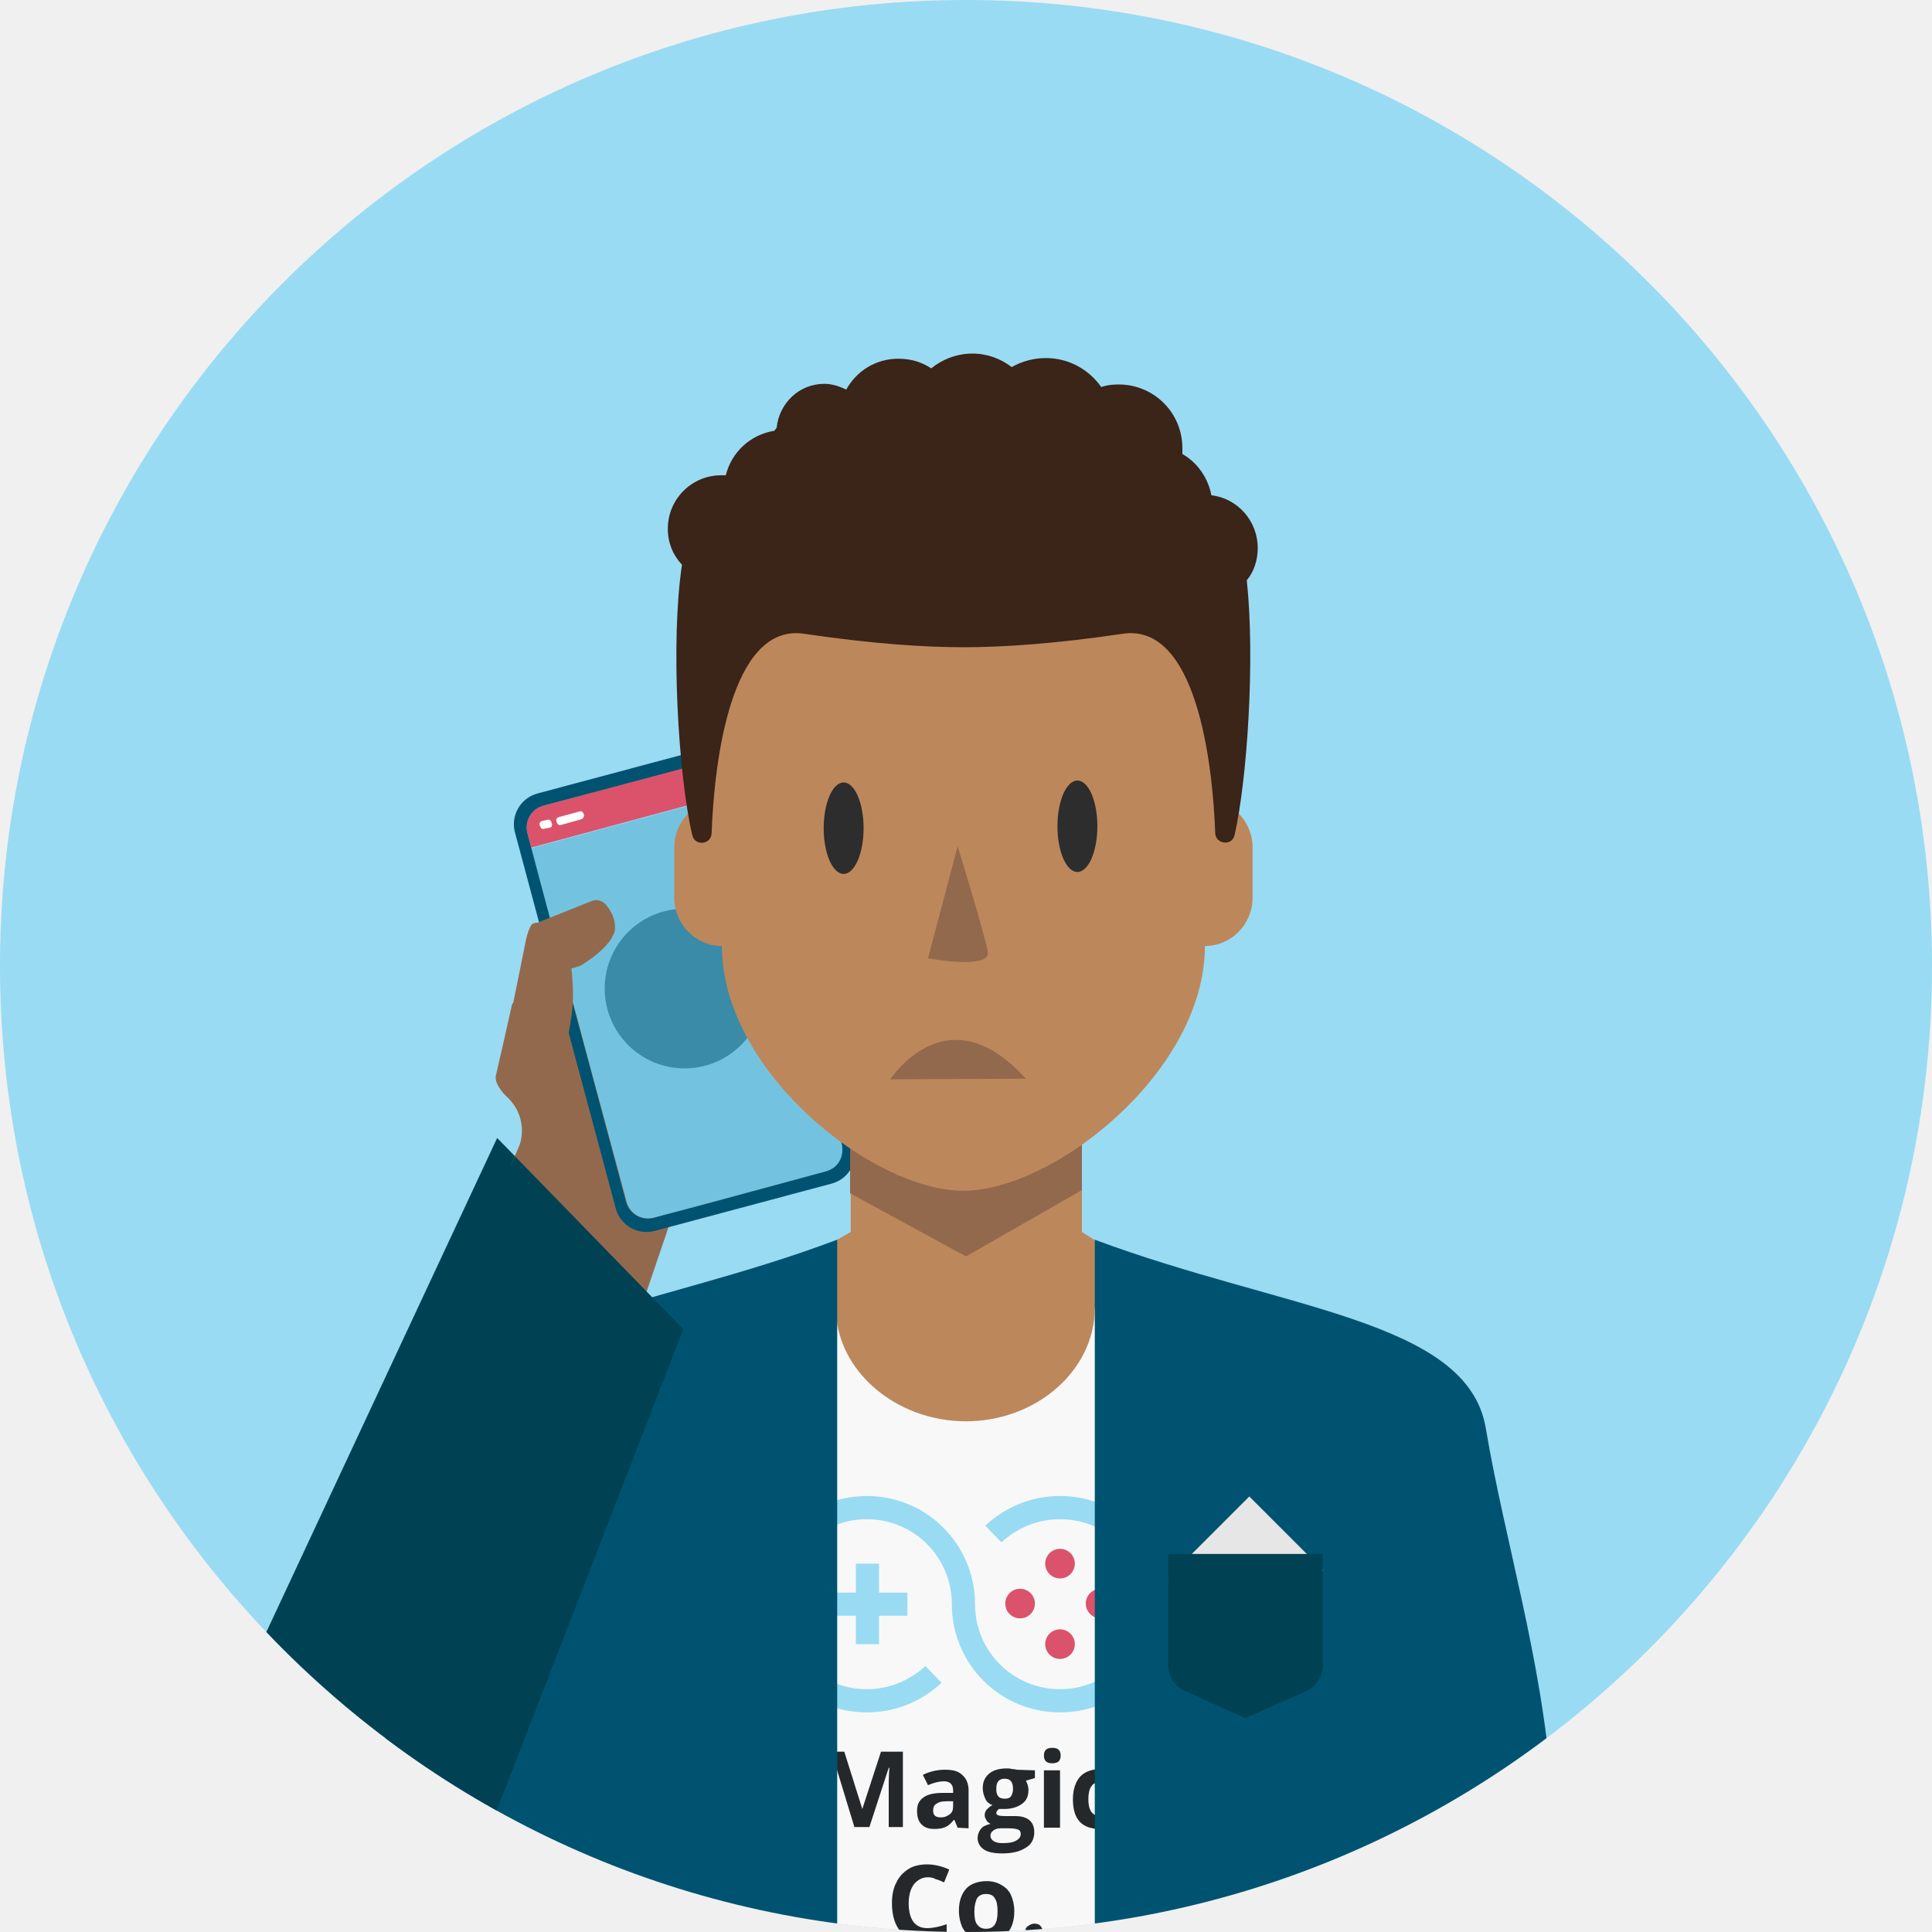
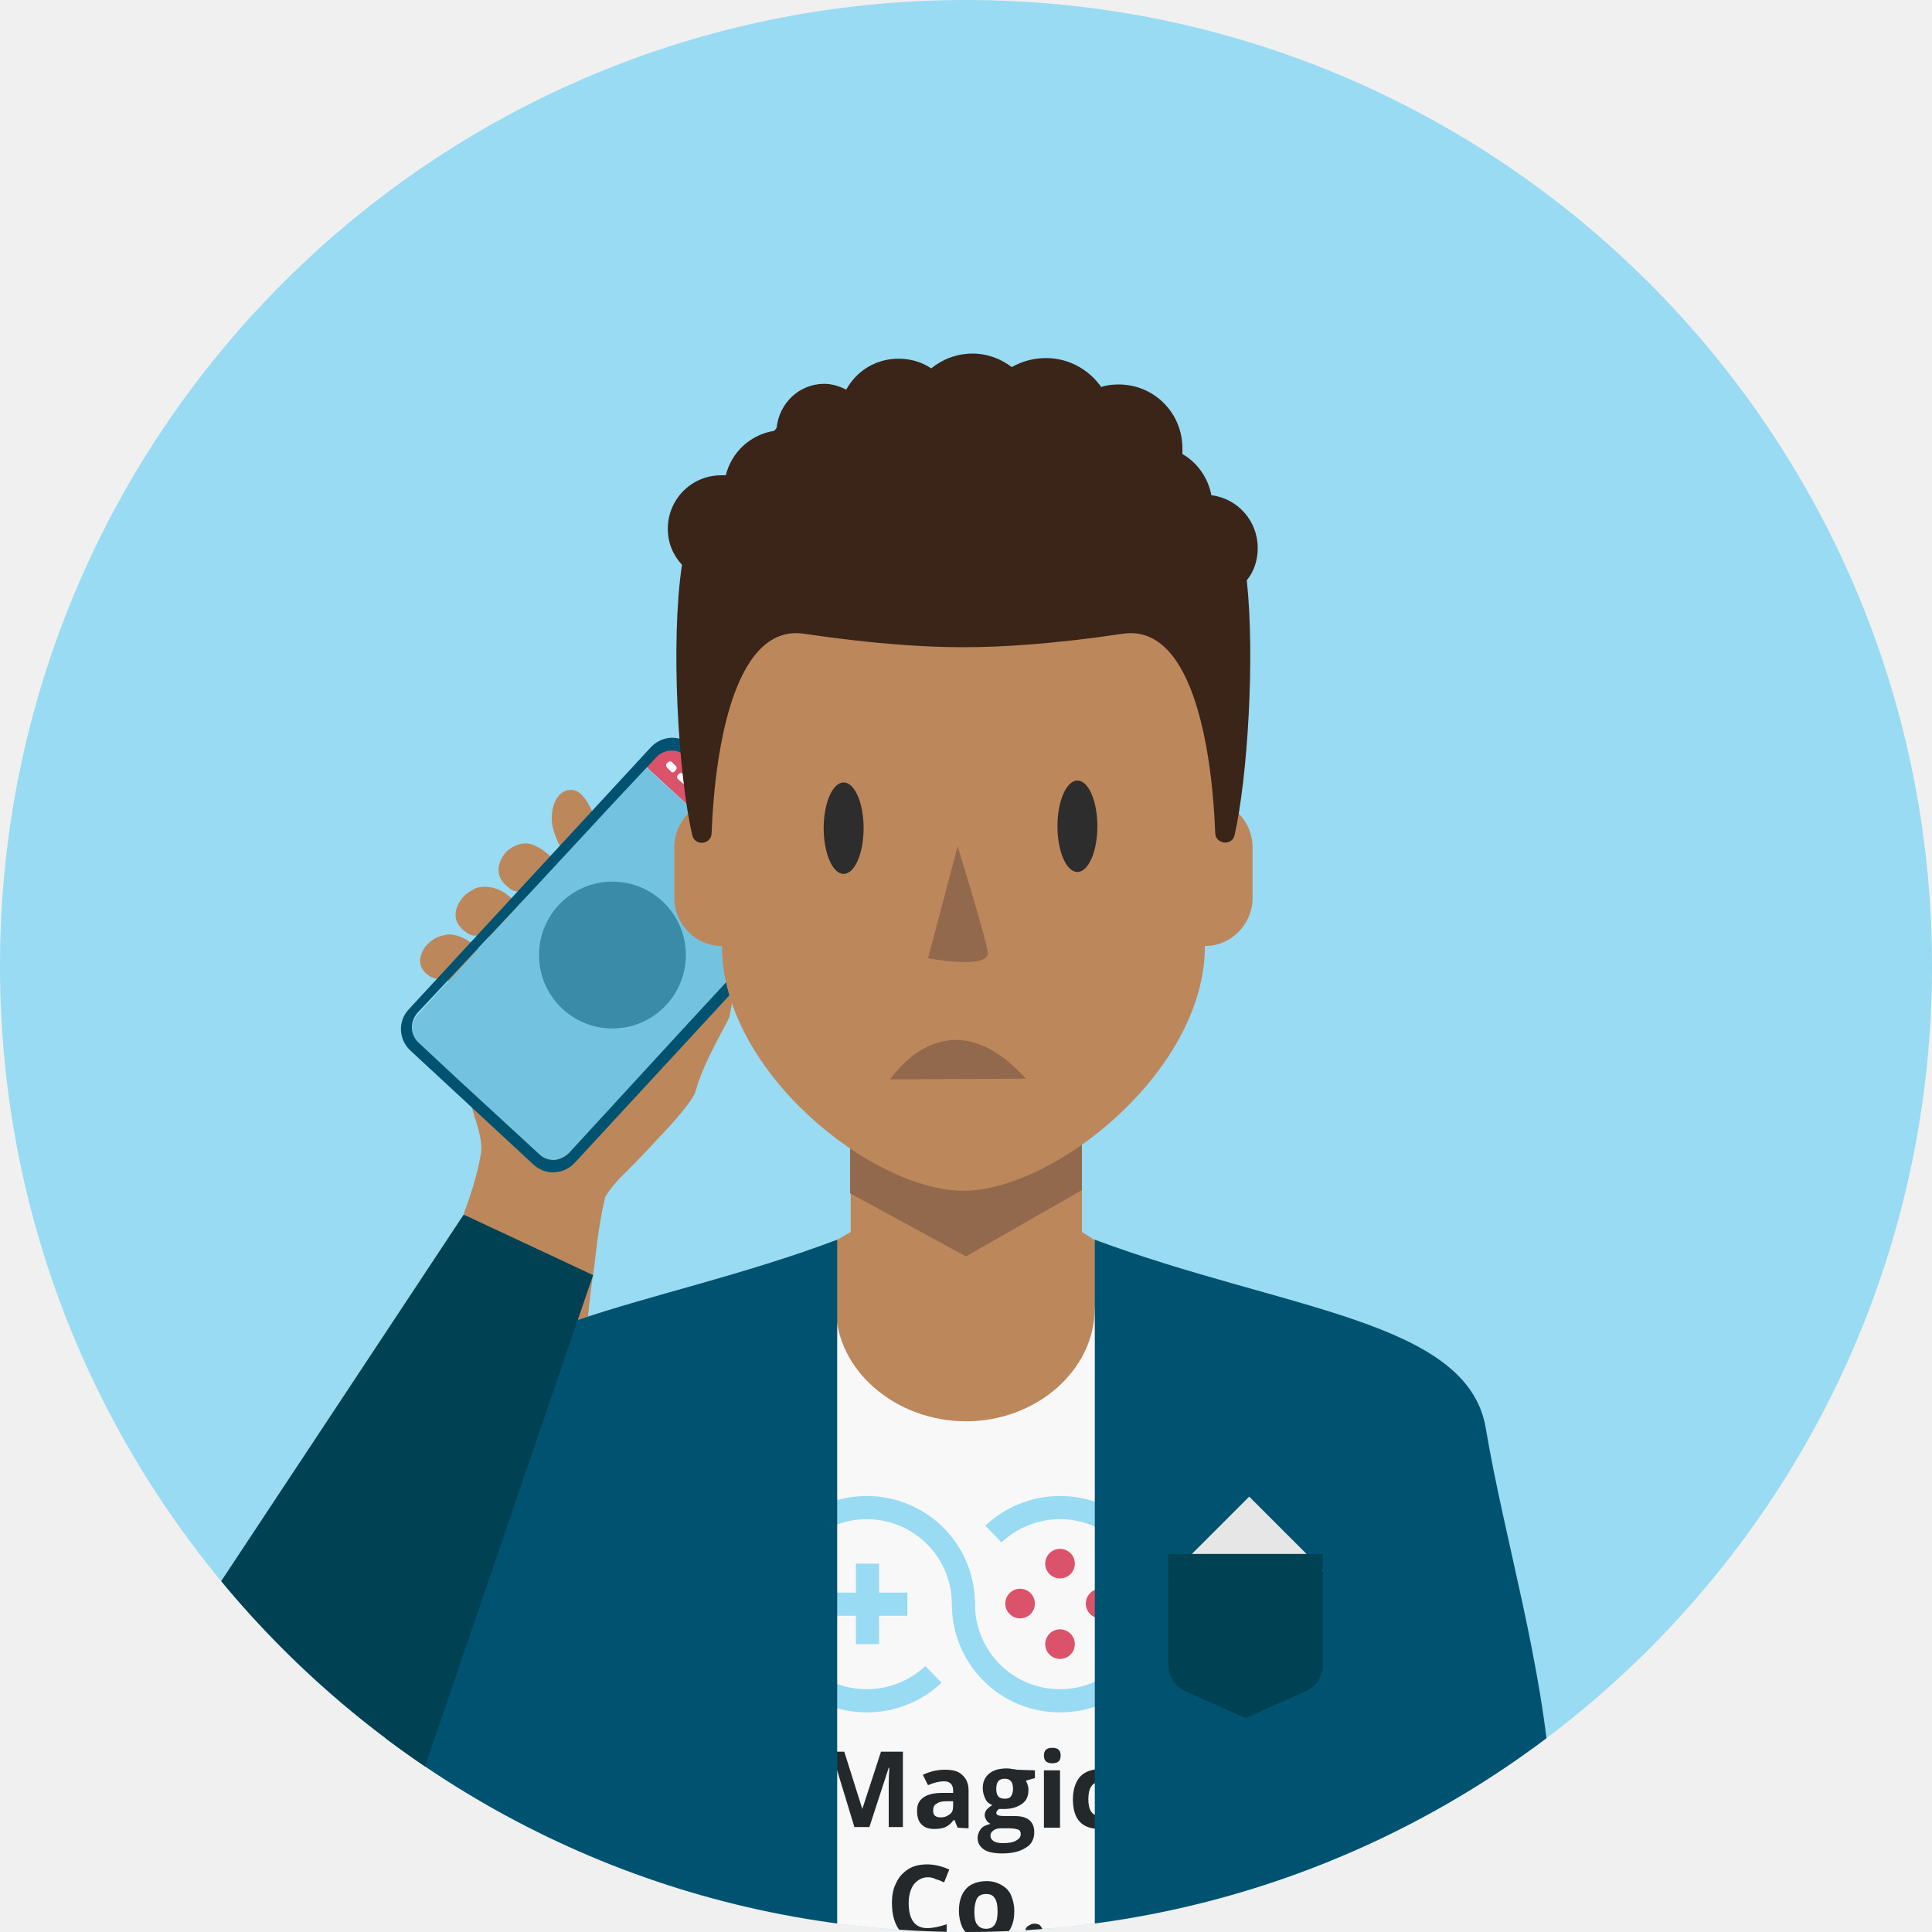
- <svg xmlns="http://www.w3.org/2000/svg" xmlns:xlink="http://www.w3.org/1999/xlink" version="1.1" id="_x31__x5F_2_x5F_130_x5F_1" x="0px" y="0px" viewBox="0 0 300 300" style="enable-background:new 0 0 300 300;" xml:space="preserve">
+ <svg xmlns="http://www.w3.org/2000/svg" xmlns:xlink="http://www.w3.org/1999/xlink" version="1.1" id="_x33__x5F_1_x5F_150_x5F_2" x="0px" y="0px" viewBox="0 0 300 300" style="enable-background:new 0 0 300 300;" xml:space="preserve">
  <style type="text/css">
- 	.st0{fill:#99DBF3;}
- 	.st1{clip-path:url(#SVGID_00000057146744253534406360000015092704735712832956_);}
- 	.st2{fill:#93694D;}
+ 	.st0{display:none;fill:#007DA8;}
+ 	.st1{fill:#99DBF3;}
+ 	.st2{fill:#BD875C;}
	.st3{fill:#DB536A;}
	.st4{fill:#73C3E0;}
	.st5{opacity:0.5;}
	.st6{fill:#005370;}
	.st7{fill:#FFFFFF;}
- 	.st8{fill:#BD875C;}
- 	.st9{fill:#F8F8F9;}
- 	.st10{fill:#3B2418;}
- 	.st11{fill:#2D2D2D;}
- 	.st12{fill:#25282B;}
- 	.st13{fill:#E6E6E6;}
- 	.st14{fill:#004254;}
- 	.st15{clip-path:url(#SVGID_00000057146744253534406360000015092704735712832956_);fill:#004254;}
- 	.st16{clip-path:url(#SVGID_00000057146744253534406360000015092704735712832956_);fill:#93694D;}
+ 	.st8{clip-path:url(#SVGID_00000077290005720910226290000001478773462175481729_);}
+ 	.st9{fill:#93694D;}
+ 	.st10{fill:#F8F8F9;}
+ 	.st11{fill:#3B2418;}
+ 	.st12{fill:#2D2D2D;}
+ 	.st13{fill:#25282B;}
+ 	.st14{fill:#E6E6E6;}
+ 	.st15{fill:#004254;}
+ 	.st16{clip-path:url(#SVGID_00000065770372944668734870000004534177554354261394_);fill:#004254;}
</style>
-   <g id="lts_x5F_u2_x5F_s1_x5F_p2_x5F_slide1">
+   <g id="lts_x5F_u3_x5F_s3_x5F_p1_x5F_casestudy2.svg">
+     <rect id="bg" class="st0" width="300" height="300" />
    <g id="circle_00000088116812259576371470000003070902784870770827_">
-       <ellipse class="st0" cx="150" cy="150" rx="150" ry="150" />
+       <ellipse class="st1" cx="150" cy="150" rx="150" ry="150" />
    </g>
-   </g>
-   <g>
-     <defs>
-       <ellipse id="SVGID_1_" cx="150" cy="150" rx="150" ry="150" />
-     </defs>
-     <clipPath id="SVGID_00000147935312281639970100000002871157103981334660_">
-       <use xlink:href="#SVGID_1_" style="overflow:visible;" />
-     </clipPath>
-     <g style="clip-path:url(#SVGID_00000147935312281639970100000002871157103981334660_);">
-       <path class="st2" d="M107.6,186.7c2-0.8,3.8-2.4,4.7-4.4c2.2-4.4,6.7-13.1,6.7-13.1c2.4-4.6,1.4-2.9,10.5-20.8    c0.5-1,0.5-2,0.3-2.9c-1.2-3.6-5.6-3.3-7.1-0.5c-4.5,9.1-2.6,4.8-6.4,12.3c-0.1,0.3-0.4,0.4-0.8,0.3c-0.3-0.1-0.4-0.4-0.2-0.7    c1.4-2.8,2-4.1,10.2-20.1c1.4-2.9-1.1-6.6-4.5-5.4c-0.9,0.3-1.8,1-2.3,1.9c-6.7,13.3-8.5,16.6-10.2,20.1c-0.3,0.5-1,0.3-1.2-0.3    c0.1-0.2-0.7,1.1,11.4-22.6c1-1.8,0.3-4-1.3-5.1c-1.6-1-4.3-0.5-5.3,1.7c-5.8,11.4-11.3,22-11.4,22.4c-0.2,0.4-1,0.4-1.1-0.2    c2.2-4.2-1.3,2.5,7.3-14.5c1.4-2.9-1.1-6.6-4.5-5.5c-0.9,0.3-1.8,1.1-2.3,1.9c-0.6,1.1-12.1,23.7-13,25.7    c-0.4-3.3-7.2-2.3-7.6-0.9c-1.4,6.3-1.1,4.9-2.5,11c-0.2,1.1,0.7,2.4,2,3.6c2,2,2.6,5.1,1.5,7.7l-1.4,3.1L99,204.7l5.1-15    C104.7,188.4,105.9,187.3,107.6,186.7C107.5,186.6,107.5,186.6,107.6,186.7z" />
+     <g>
      <g>
        <g>
-           <path class="st3" d="M115.3,120.4c-0.5-1.9-2.4-3-4.3-2.5l-26.6,7.2c-1.9,0.5-3,2.4-2.5,4.3l0.6,2.2l33.4-9L115.3,120.4      L115.3,120.4z" />
-           <path class="st4" d="M82.5,131.7l14.8,54.9c0.5,1.9,2.4,3,4.3,2.5l26.6-7.2c1.1-0.3,1.9-1.1,2.3-1.9c0.3-0.8,0.4-1.6,0.2-2.4      l-14.8-54.9L82.5,131.7z" />
+           <path class="st2" d="M102.4,148.1l-9.6-18.9l-4,2.9l1.3,7.4c0,0-3.2-4.9-3.2-4.9c-0.7-1.1-1.9-2.1-2.9-2.8      c-1.1-0.7-3-0.4-3.7-0.1c-0.7,0.3-0.5,2.1-0.5,3.2c-0.1,1.1,0.3,2.5,0.3,2.5s2.7,2.2,3.1,3.1c0,0.2,1.1,3.1,1.4,4.7      c0.1,0.3-2.5-2.8-2.6-2.9c-0.7-1.1-2.5-2.9-3.7-3.7c-1.7-1.1-3.8-1.1-4.8-0.5c-0.6,0.4-1.6,1.9-1.7,3s2.2,2.9,2.2,2.9      s3,2.4,3.5,2.8c0.7,1.3,4.1,5.5,4.1,6c0,2-4.6-3-4.6-3s-0.9-0.9-1.1-1.1c-0.7-0.7-2.2-2-3.5-2.8c-1.4-0.8-2.8-1-3.6-0.6      c-0.7,0.3-1.8,0.8-1.7,3.5c0.1,2.4,5.4,5.7,6.9,6.5c1.5,2.3,4.5,5.2,8.2,7.4c4.1,2.5,11.4,4.6,11.4,4.5      c0.2-0.2,10.4-7.1,10.4-7.1L102.4,148.1z" />
+           <path class="st2" d="M93,128.1c-0.4-0.8-1.2-2.5-1.7-3.4c-0.7-1.1-1.6-2.3-3.1-2c-1.7,0.3-2.7,2.5-2.5,5      c0.1,1.1,0.7,2.6,1.1,3.4c0.3,0.6,0.9,1.6,1.4,2.3c1.5,0.5,3.9-2.9,4.3-4L93,128.1z" />
+           <path class="st2" d="M115.3,146.5c0,0.5-0.9,3.4-1.2,6.2c-0.3,2.5-0.7,4.6-0.8,5.1c-0.4,1.2-4.1,7.1-5.3,11.7      c-0.4,1.4-3.6,5-6.1,7.6c-2.2,2.4-3.5,3.7-5.7,5.9c-0.5,0.5-2.3,2.6-2.3,3.2c-1.2,5.3-1.3,8.5-1.8,11.7      c-0.6,3.8-0.7,6.5-1.1,8.6c0,0-19-18-19-18c1-2.7,2.1-5.9,2.7-9.5c0.4-2.8-1.7-6.6-2.4-11c-0.8-5.4,2.2-13.1,2.8-14.6      c0,0,16.4,12.3,19.5,9.9c3.1-2.3,7.4-3.2,7.4-3.2c1.4-1.8,3.1-3.6,4.8-5.2c0.3-1.9,0.1-3.7,2.4-6.3      C114.3,143,115.3,146.5,115.3,146.5z" />
+         </g>
+         <g>
+           <path class="st2" d="M83.9,131.9c-1.7-1.6-3.8-0.9-5.1,0.2c-0.9,0.8-2.4,3.3-0.4,5.2c0.7,0.6,2,2.6,5.3-0.8      C85.9,134.1,83.9,131.9,83.9,131.9z" />
+           <path class="st2" d="M77.3,138.7c-1.6-1.5-3.8-0.9-5.1,0.3c-0.9,0.8-2.5,3.3-0.5,5.2c1.5,1.4,2.8,1.8,5.3-0.9      C79.5,140.7,77.3,138.7,77.3,138.7z" />
+           <path class="st2" d="M71.2,146c-1.4-1.4-3.4-0.7-4.6,0.4c-0.9,0.8-2.3,3-0.5,4.7c1.2,1.1,2.4,1.5,4.8-0.9      C73,148.1,71.2,146,71.2,146z" />
+         </g>
+         <g>
+           <path class="st3" d="M125.2,139.1c1.2-1.3,1.2-3.3-0.2-4.6l-18.6-17.1c-1.3-1.2-3.3-1.2-4.6,0.2l-1.4,1.5l23.3,21.5L125.2,139.1      L125.2,139.1z" />
+           <path class="st4" d="M100.3,119.1l-35.4,38.4c-1.2,1.3-1.2,3.3,0.2,4.6l18.6,17.1c0.8,0.7,1.8,0.9,2.6,0.9c0.8-0.2,1.4-0.5,2-1      l35.4-38.4L100.3,119.1z" />
          <g class="st5">
            <g>
-               <ellipse class="st6" cx="106.3" cy="153.5" rx="12.4" ry="12.4" />
+               <ellipse class="st6" cx="95.1" cy="148.3" rx="11.4" ry="11.4" />
            </g>
          </g>
          <g>
-             <path class="st6" d="M110.8,115.9l-27.3,7.3c-2.7,0.7-4.3,3.5-3.5,6.2l15.6,58.2c0.7,2.7,3.5,4.3,6.2,3.5l27.3-7.3       c2.7-0.7,4.3-3.5,3.5-6.2L117,119.4C116.2,116.7,113.5,115.1,110.8,115.9z M118.1,130.7l5.5,20.6l7.1,26.3       c0.2,0.8,0.1,1.7-0.2,2.4c-0.4,0.9-1.2,1.6-2.3,1.9l-18.1,4.9l-8.6,2.3c-1.9,0.5-3.8-0.6-4.3-2.5l-7.5-28l-5.3-19.8l-2.5-9.4       c-0.5-1.9,0.6-3.8,2.5-4.3L111,118c1.9-0.5,3.8,0.6,4.3,2.5L118.1,130.7L118.1,130.7z" />
-             <path class="st7" d="M90.3,127.2l-3.2,0.9c-0.3,0.1-0.5-0.1-0.6-0.3l-0.1-0.3c-0.1-0.3,0.1-0.5,0.3-0.6L90,126       c0.3-0.1,0.5,0.1,0.6,0.3l0.1,0.3C90.7,126.9,90.5,127.1,90.3,127.2z" />
-             <path class="st7" d="M85.4,128.5l-0.9,0.2c-0.3,0.1-0.5-0.1-0.6-0.3l-0.1-0.3c-0.1-0.3,0.1-0.5,0.3-0.6l0.9-0.2       c0.3-0.1,0.5,0.1,0.6,0.3l0.1,0.3C85.8,128.2,85.6,128.5,85.4,128.5z" />
-             <ellipse class="st7" cx="112.4" cy="120.5" rx="0.7" ry="0.7" />
-             <ellipse class="st7" cx="107.7" cy="121.8" rx="0.7" ry="0.7" />
-             <ellipse class="st7" cx="110" cy="121.2" rx="0.7" ry="0.7" />
+             <path class="st6" d="M126.5,133.4l-19-17.6c-1.9-1.8-4.8-1.6-6.5,0.3l-37.5,40.6c-1.8,1.9-1.6,4.8,0.3,6.5l19,17.6       c1.9,1.8,4.8,1.6,6.5-0.3l37.5-40.6C128.5,138,128.4,135.1,126.5,133.4z M118.5,146.3l-13.3,14.4l-16.9,18.4       c-0.5,0.5-1.3,0.9-2,1c-0.9,0.1-1.8-0.1-2.6-0.9l-12.7-11.7l-6-5.6c-1.3-1.2-1.4-3.2-0.2-4.6L83,137.9l12.8-13.8l6.1-6.5       c1.2-1.3,3.2-1.4,4.6-0.2l18.5,17.2c1.3,1.2,1.4,3.2,0.2,4.6L118.5,146.3L118.5,146.3z" />
+             <path class="st7" d="M107.6,123l-2.3-2c-0.2-0.2-0.2-0.4-0.1-0.6l0.2-0.2c0.2-0.2,0.4-0.2,0.6-0.1l2.3,2.1       c0.2,0.2,0.2,0.4,0.1,0.6l-0.2,0.2C108.1,123.2,107.8,123.1,107.6,123z" />
+             <path class="st7" d="M104.2,119.8l-0.6-0.6c-0.2-0.2-0.2-0.4-0.1-0.6l0.2-0.2c0.2-0.2,0.4-0.2,0.6-0.1l0.6,0.6       c0.2,0.2,0.2,0.4,0.1,0.6l-0.2,0.2C104.7,120,104.3,120,104.2,119.8z" />
+             <ellipse class="st7" cx="123.7" cy="136.9" rx="0.6" ry="0.6" />
+             <ellipse class="st7" cx="120.4" cy="133.9" rx="0.6" ry="0.6" />
+             <ellipse class="st7" cx="121.9" cy="135.4" rx="0.6" ry="0.6" />
          </g>
        </g>
      </g>
-     </g>
-     <g style="clip-path:url(#SVGID_00000147935312281639970100000002871157103981334660_);">
-       <polygon class="st8" points="172.1,193.9 168,191.3 168,173.5 132.1,173.5 132.1,191.3 127.9,193.7 127.9,244.2 132.1,244.2     132.1,251.9 168,251.9 168,244.2 172.1,244.2   " />
-       <polygon class="st2" points="168,175.3 168,184.8 150,195.1 132,185.3 132,175.3   " />
-       <path class="st9" d="M190.6,303.6V203.1H170c0,9.7-9.1,17.6-20,17.6c-10.9,0-20.2-7.9-20.2-17.6h-20.4v100.5H190.6z" />
-       <path class="st8" d="M188.8,124.3l1.2-15.8c0-20.7-19.7-37.4-40.4-37.4c-20.7,0-40.4,16.7-40.4,37.4l1.2,15.8    c-1.2,0.3-2.2,0.8-3.1,1.6c-1.6,1.4-2.6,3.4-2.6,5.7v7.8c0,4.1,3.3,7.5,7.4,7.5c0,19.5,23.4,38,37.5,38c14,0,37.5-18.5,37.5-38    c4.1,0,7.4-3.4,7.4-7.5v-7.8C194.5,128.1,192.1,125.1,188.8,124.3z" />
-       <path class="st10" d="M195.3,85.1c0-4.2-3.1-7.7-7.2-8.2c-0.5-2.7-2.2-5.1-4.5-6.4c0-0.3,0-0.6,0-0.9c0-5.5-4.4-9.9-9.9-9.9    c-0.9,0-1.9,0.1-2.7,0.4c-1.9-2.7-5-4.5-8.6-4.5c-1.9,0-3.7,0.5-5.3,1.4c-1.7-1.3-3.8-2.1-6.1-2.1c-2.4,0-4.7,0.9-6.4,2.3    c-1.5-1-3.2-1.5-5.1-1.5c-3.5,0-6.5,1.9-8.1,4.8c-1-0.5-2.2-0.9-3.4-0.9c-3.9,0-7,3-7.4,6.8c-0.1,0.2-0.2,0.3-0.4,0.5    c-3.7,0.6-6.6,3.3-7.5,6.9c-0.2,0-0.4,0-0.7,0c-4.6,0-8.3,3.7-8.3,8.3c0,2.2,0.8,4.1,2.2,5.6c-1.8,11.8-0.6,32.6,1.6,42    c0.4,1.7,2.9,1.5,3-0.3c0.4-11.2,3-32.6,14.3-31c10.8,1.6,18.8,2.1,24.8,2.1c6,0,14-0.5,24.8-2.1c11.3-1.6,13.9,19.8,14.3,31    c0.1,1.7,2.6,2,3,0.3c2-8.8,3.2-27.5,1.9-39.6C194.7,88.8,195.3,87,195.3,85.1z" />
-       <ellipse class="st11" cx="131" cy="128.6" rx="3.1" ry="7.1" />
-       <ellipse class="st11" cx="167.3" cy="128.3" rx="3.1" ry="7.1" />
-       <path class="st2" d="M148.7,131.4l-4.6,17.4c0,0,9.5,1.8,9.3-0.9C153,145.3,148.7,131.4,148.7,131.4z" />
-       <path class="st2" d="M159.3,167.5l-21.1,0.1C138.3,167.6,147,153.9,159.3,167.5z" />
-       <g id="icon">
-         <g>
-           <g>
-             <rect x="132.9" y="242.8" class="st0" width="3.6" height="12.5" />
+       <g>
+         <defs>
+           <circle id="SVGID_1_" cx="150" cy="150" r="150" />
+         </defs>
+         <clipPath id="SVGID_00000171703613421432171550000004492833112194647191_">
+           <use xlink:href="#SVGID_1_" style="overflow:visible;" />
+         </clipPath>
+         <g style="clip-path:url(#SVGID_00000171703613421432171550000004492833112194647191_);">
+           <polygon class="st2" points="172.1,193.9 168,191.3 168,173.5 132.1,173.5 132.1,191.3 127.9,193.7 127.9,244.2 132.1,244.2       132.1,251.9 168,251.9 168,244.2 172.1,244.2     " />
+           <polygon class="st9" points="168,175.3 168,184.8 150,195.1 132,185.3 132,175.3     " />
+           <path class="st10" d="M190.6,303.6V203.1H170c0,9.7-9.1,17.6-20,17.6s-20.2-7.9-20.2-17.6h-20.4v100.5H190.6z" />
+           <path class="st2" d="M188.8,124.3l1.2-15.8c0-20.7-19.7-37.4-40.4-37.4s-40.4,16.7-40.4,37.4l1.2,15.8c-1.2,0.3-2.2,0.8-3.1,1.6      c-1.6,1.4-2.6,3.4-2.6,5.7v7.8c0,4.1,3.3,7.5,7.4,7.5c0,19.5,23.4,38,37.5,38c14,0,37.5-18.5,37.5-38c4.1,0,7.4-3.4,7.4-7.5      v-7.8C194.5,128.1,192.1,125.1,188.8,124.3z" />
+           <path class="st11" d="M195.3,85.1c0-4.2-3.1-7.7-7.2-8.2c-0.5-2.7-2.2-5.1-4.5-6.4c0-0.3,0-0.6,0-0.9c0-5.5-4.4-9.9-9.9-9.9      c-0.9,0-1.9,0.1-2.7,0.4c-1.9-2.7-5-4.5-8.6-4.5c-1.9,0-3.7,0.5-5.3,1.4c-1.7-1.3-3.8-2.1-6.1-2.1c-2.4,0-4.7,0.9-6.4,2.3      c-1.5-1-3.2-1.5-5.1-1.5c-3.5,0-6.5,1.9-8.1,4.8c-1-0.5-2.2-0.9-3.4-0.9c-3.9,0-7,3-7.4,6.8c-0.1,0.2-0.2,0.3-0.4,0.5      c-3.7,0.6-6.6,3.3-7.5,6.9c-0.2,0-0.4,0-0.7,0c-4.6,0-8.3,3.7-8.3,8.3c0,2.2,0.8,4.1,2.2,5.6c-1.8,11.8-0.6,32.6,1.6,42      c0.4,1.7,2.9,1.5,3-0.3c0.4-11.2,3-32.6,14.3-31c10.8,1.6,18.8,2.1,24.8,2.1s14-0.5,24.8-2.1c11.3-1.6,13.9,19.8,14.3,31      c0.1,1.7,2.6,2,3,0.3c2-8.8,3.2-27.5,1.9-39.6C194.7,88.8,195.3,87,195.3,85.1z" />
+           <ellipse class="st12" cx="131" cy="128.6" rx="3.1" ry="7.1" />
+           <ellipse class="st12" cx="167.3" cy="128.3" rx="3.1" ry="7.1" />
+           <path class="st9" d="M148.7,131.4l-4.6,17.4c0,0,9.5,1.8,9.3-0.9C153,145.3,148.7,131.4,148.7,131.4z" />
+           <path class="st9" d="M159.3,167.5l-21.1,0.1C138.3,167.6,147,153.9,159.3,167.5z" />
+           <g id="icon">
+             <g>
+               <g>
+                 <rect x="132.9" y="242.8" class="st1" width="3.6" height="12.5" />
+               </g>
+               <g>
+                 <rect x="128.4" y="247.3" class="st1" width="12.5" height="3.6" />
+               </g>
+             </g>
+             <g>
+               <g>
+                 <circle class="st3" cx="164.6" cy="242.8" r="2.3" />
+               </g>
+               <g>
+                 <circle class="st3" cx="158.4" cy="249" r="2.3" />
+               </g>
+               <g>
+                 <circle class="st3" cx="164.6" cy="255.3" r="2.3" />
+               </g>
+               <g>
+                 <circle class="st3" cx="170.9" cy="249" r="2.3" />
+               </g>
+             </g>
+             <path class="st1" d="M164.6,232.3c-4.3,0-8.4,1.6-11.6,4.6l2.5,2.6c2.5-2.3,5.7-3.6,9.1-3.6c7.3,0,13.2,5.9,13.2,13.2       s-5.9,13.2-13.2,13.2s-13.2-5.9-13.2-13.2c0-9.3-7.5-16.8-16.8-16.8s-16.8,7.5-16.8,16.8c0,9.3,7.5,16.8,16.8,16.8       c4.3,0,8.4-1.6,11.6-4.6l-2.5-2.6c-2.5,2.3-5.7,3.6-9.1,3.6c-7.3,0-13.2-5.9-13.2-13.2c0-7.3,5.9-13.2,13.2-13.2       c7.3,0,13.2,5.9,13.2,13.2c0,9.3,7.5,16.8,16.8,16.8s16.8-7.5,16.8-16.8C181.4,239.8,173.9,232.3,164.6,232.3z" />
+             <g>
+               <path class="st13" d="M132.7,283.8l-2.8-9.2h-0.1c0.1,1.9,0.1,3.1,0.1,3.7v5.4h-2.2V272h3.4l2.8,8.9l0,0l2.9-8.9h3.4v11.7H138        v-5.6c0-0.2,0-0.6,0-0.9s0-1.2,0.1-2.7H138l-3,9.2h-2.3V283.8z" />
+               <path class="st13" d="M148.7,283.8l-0.5-1.2h-0.1c-0.4,0.5-0.8,0.9-1.3,1.1c-0.4,0.2-1,0.3-1.7,0.3c-0.9,0-1.5-0.2-2-0.7        s-0.7-1.2-0.7-2.1c0-1,0.3-1.6,1-2.1s1.7-0.7,3-0.7h1.6V278c0-0.9-0.5-1.4-1.4-1.4c-0.7,0-1.6,0.2-2.5,0.6l-0.8-1.6        c1-0.5,2.2-0.8,3.4-0.8s2.1,0.2,2.7,0.8c0.6,0.5,1,1.3,1,2.4v5.9L148.7,283.8L148.7,283.8L148.7,283.8z M148,279.7h-1        c-0.7,0-1.2,0.1-1.6,0.4c-0.4,0.2-0.5,0.6-0.5,1.1c0,0.7,0.4,1,1.2,1c0.6,0,1-0.2,1.4-0.5s0.5-0.7,0.5-1.3L148,279.7        L148,279.7z" />
+               <path class="st13" d="M160.7,274.9v1.2l-1.4,0.4c0.2,0.4,0.4,0.9,0.4,1.4c0,1-0.3,1.7-1,2.2s-1.6,0.8-2.8,0.8h-0.4h-0.4        c-0.2,0.2-0.4,0.4-0.4,0.6c0,0.4,0.5,0.5,1.4,0.5h1.5c1,0,1.7,0.2,2.2,0.6s0.8,1,0.8,1.9c0,1-0.4,1.9-1.3,2.4        c-0.9,0.6-2.1,0.9-3.7,0.9c-1.2,0-2.2-0.2-2.8-0.6s-1-1-1-1.8c0-0.5,0.2-1,0.5-1.4s0.8-0.6,1.5-0.8c-0.2-0.1-0.5-0.3-0.6-0.5        s-0.3-0.5-0.3-0.8c0-0.4,0.1-0.6,0.3-0.9c0.2-0.2,0.5-0.5,0.9-0.7c-0.5-0.2-0.9-0.5-1.1-1c-0.2-0.4-0.4-1-0.4-1.6        c0-1,0.3-1.7,1-2.3c0.6-0.5,1.5-0.8,2.7-0.8c0.2,0,0.5,0,0.9,0.1c0.4,0,0.6,0.1,0.7,0.1L160.7,274.9L160.7,274.9L160.7,274.9z         M153.8,285.1c0,0.3,0.2,0.6,0.5,0.8c0.3,0.2,0.8,0.3,1.4,0.3c0.9,0,1.6-0.1,2.1-0.4s0.7-0.6,0.7-1c0-0.3-0.1-0.6-0.4-0.7        s-0.7-0.2-1.4-0.2h-1.3c-0.5,0-0.8,0.1-1.1,0.3C153.9,284.5,153.8,284.7,153.8,285.1z M154.7,277.8c0,0.5,0.1,0.9,0.3,1.1        c0.2,0.3,0.6,0.4,1,0.4c0.5,0,0.8-0.1,1-0.4s0.3-0.7,0.3-1.1c0-1.1-0.4-1.6-1.3-1.6C155.1,276.2,154.7,276.7,154.7,277.8z" />
+               <path class="st13" d="M162.1,272.6c0-0.8,0.4-1.2,1.3-1.2c0.9,0,1.3,0.4,1.3,1.2c0,0.4-0.1,0.7-0.3,0.9s-0.6,0.3-1,0.3        C162.5,273.8,162.1,273.4,162.1,272.6z M164.6,283.8h-2.5v-8.9h2.5V283.8z" />
+               <path class="st13" d="M170.8,284c-2.8,0-4.2-1.5-4.2-4.6c0-1.5,0.4-2.7,1.1-3.5s1.9-1.2,3.2-1.2c1,0,2,0.2,2.8,0.6l-0.7,1.9        c-0.4-0.1-0.7-0.3-1.1-0.4c-0.3-0.1-0.7-0.1-1-0.1c-1.3,0-1.9,0.9-1.9,2.7c0,1.7,0.6,2.6,1.9,2.6c0.5,0,0.9-0.1,1.3-0.2        c0.4-0.1,0.8-0.3,1.2-0.6v2.1c-0.4,0.2-0.8,0.4-1.2,0.5C171.9,283.9,171.4,284,170.8,284z" />
+               <path class="st13" d="M144.1,291.5c-0.9,0-1.6,0.4-2.2,1.1c-0.5,0.7-0.8,1.7-0.8,2.9c0,2.6,1,3.9,2.9,3.9c0.8,0,1.8-0.2,3-0.6        v2.1c-1,0.4-2,0.6-3.2,0.6c-1.7,0-3-0.5-3.9-1.5s-1.4-2.5-1.4-4.5c0-1.2,0.2-2.3,0.7-3.2c0.4-0.9,1.1-1.6,1.9-2.1        c0.8-0.5,1.8-0.7,2.9-0.7c1.1,0,2.3,0.3,3.4,0.8l-0.8,2c-0.4-0.2-0.9-0.4-1.3-0.5C145,291.6,144.5,291.5,144.1,291.5z" />
+               <path class="st13" d="M157.5,296.8c0,1.5-0.4,2.6-1.1,3.4c-0.7,0.8-1.9,1.2-3.2,1.2c-0.9,0-1.6-0.2-2.3-0.6        c-0.6-0.4-1.2-0.9-1.5-1.6s-0.5-1.5-0.5-2.5c0-1.5,0.4-2.6,1.1-3.4c0.7-0.8,1.9-1.2,3.2-1.2c0.9,0,1.6,0.2,2.3,0.6        s1.2,0.9,1.5,1.6S157.5,295.8,157.5,296.8z M151.3,296.8c0,0.9,0.1,1.6,0.4,2c0.3,0.4,0.7,0.7,1.4,0.7c0.6,0,1.1-0.2,1.4-0.7        s0.4-1.1,0.4-2s-0.1-1.5-0.4-2c-0.3-0.5-0.7-0.7-1.4-0.7c-0.6,0-1.1,0.2-1.4,0.7C151.5,295.2,151.3,295.9,151.3,296.8z" />
+               <path class="st13" d="M159.2,300.1c0-0.5,0.1-0.8,0.4-1s0.6-0.4,1-0.4s0.8,0.1,1,0.4s0.4,0.6,0.4,1s-0.1,0.7-0.4,1        s-0.6,0.4-1,0.4s-0.8-0.1-1-0.4C159.3,300.9,159.2,300.6,159.2,300.1z" />
+             </g>
          </g>
          <g>
-             <rect x="128.4" y="247.3" class="st0" width="12.5" height="3.6" />
+             <path class="st6" d="M130,303.6V192.5c-29.2,11-57.9,12.5-60.7,29.2c-3,17.3-8.8,36-10.2,55.9L130,303.6z" />
+             <path class="st6" d="M240.9,277.6c-1.4-19.8-7.3-38.6-10.2-55.9c-2.9-16.8-31.5-18.3-60.7-29.2v110.1L240.9,277.6z" />
+             <rect x="184.5" y="236.3" transform="matrix(0.7071 -0.7071 0.7071 0.7071 -116.1577 208.354)" class="st14" width="17.8" height="16.2" />
+             <path class="st15" d="M202.8,262.6l-9.4,4.2l-9.4-4.2c-1.6-0.7-2.6-2.3-2.6-4v-17.3h24v17.3       C205.4,260.3,204.4,261.9,202.8,262.6z" />
          </g>
-         </g>
-         <g>
-           <g>
-             <circle class="st3" cx="164.6" cy="242.8" r="2.3" />
-           </g>
-           <g>
-             <circle class="st3" cx="158.4" cy="249" r="2.3" />
-           </g>
-           <g>
-             <circle class="st3" cx="164.6" cy="255.3" r="2.3" />
-           </g>
-           <g>
-             <circle class="st3" cx="170.9" cy="249" r="2.3" />
-           </g>
-         </g>
-         <path class="st0" d="M164.6,232.3c-4.3,0-8.4,1.6-11.6,4.6l2.5,2.6c2.5-2.3,5.7-3.6,9.1-3.6c7.3,0,13.2,5.9,13.2,13.2     c0,7.3-5.9,13.2-13.2,13.2c-7.3,0-13.2-5.9-13.2-13.2c0-9.3-7.5-16.8-16.8-16.8s-16.8,7.5-16.8,16.8s7.5,16.8,16.8,16.8     c4.3,0,8.4-1.6,11.6-4.6l-2.5-2.6c-2.5,2.3-5.7,3.6-9.1,3.6c-7.3,0-13.2-5.9-13.2-13.2c0-7.3,5.9-13.2,13.2-13.2     c7.3,0,13.2,5.9,13.2,13.2c0,9.3,7.5,16.8,16.8,16.8c9.3,0,16.8-7.5,16.8-16.8C181.4,239.8,173.9,232.3,164.6,232.3z" />
-         <g>
-           <path class="st12" d="M132.7,283.8l-2.8-9.2h-0.1c0.1,1.9,0.1,3.1,0.1,3.7v5.4h-2.2v-11.7h3.4l2.8,8.9h0l2.9-8.9h3.4v11.7H138      v-5.6c0-0.2,0-0.6,0-0.9c0-0.3,0-1.2,0.1-2.7H138l-3,9.2H132.7L132.7,283.8z" />
-           <path class="st12" d="M148.7,283.8l-0.5-1.2h-0.1c-0.4,0.5-0.8,0.9-1.3,1.1c-0.4,0.2-1,0.3-1.7,0.3c-0.9,0-1.5-0.2-2-0.7      c-0.5-0.5-0.7-1.2-0.7-2.1c0-1,0.3-1.6,1-2.1s1.7-0.7,3-0.7l1.6,0v-0.4c0-0.9-0.5-1.4-1.4-1.4c-0.7,0-1.6,0.2-2.5,0.6l-0.8-1.6      c1-0.5,2.2-0.8,3.4-0.8c1.2,0,2.1,0.2,2.7,0.8c0.6,0.5,1,1.3,1,2.4v5.9L148.7,283.8L148.7,283.8L148.7,283.8z M148,279.7l-1,0      c-0.7,0-1.2,0.1-1.6,0.4c-0.4,0.2-0.5,0.6-0.5,1.1c0,0.7,0.4,1,1.2,1c0.6,0,1-0.2,1.4-0.5c0.4-0.3,0.5-0.7,0.5-1.3L148,279.7      L148,279.7z" />
-           <path class="st12" d="M160.7,274.9v1.2l-1.4,0.4c0.2,0.4,0.4,0.9,0.4,1.4c0,1-0.3,1.7-1,2.2c-0.7,0.5-1.6,0.8-2.8,0.8l-0.4,0      l-0.4,0c-0.2,0.2-0.4,0.4-0.4,0.6c0,0.4,0.5,0.5,1.4,0.5h1.5c1,0,1.7,0.2,2.2,0.6s0.8,1,0.8,1.9c0,1-0.4,1.9-1.3,2.4      c-0.9,0.6-2.1,0.9-3.7,0.9c-1.2,0-2.2-0.2-2.8-0.6c-0.6-0.4-1-1-1-1.8c0-0.5,0.2-1,0.5-1.4c0.3-0.4,0.8-0.6,1.5-0.8      c-0.2-0.1-0.5-0.3-0.6-0.5s-0.3-0.5-0.3-0.8c0-0.4,0.1-0.6,0.3-0.9c0.2-0.2,0.5-0.5,0.9-0.7c-0.5-0.2-0.9-0.5-1.1-1      c-0.2-0.4-0.4-1-0.4-1.6c0-1,0.3-1.7,1-2.3c0.6-0.5,1.5-0.8,2.7-0.8c0.2,0,0.5,0,0.9,0.1c0.4,0,0.6,0.1,0.7,0.1L160.7,274.9      L160.7,274.9L160.7,274.9z M153.8,285.1c0,0.3,0.2,0.6,0.5,0.8c0.3,0.2,0.8,0.3,1.4,0.3c0.9,0,1.6-0.1,2.1-0.4s0.7-0.6,0.7-1      c0-0.3-0.1-0.6-0.4-0.7s-0.7-0.2-1.4-0.2h-1.3c-0.5,0-0.8,0.1-1.1,0.3C153.9,284.5,153.8,284.7,153.8,285.1z M154.7,277.8      c0,0.5,0.1,0.9,0.3,1.1c0.2,0.3,0.6,0.4,1,0.4c0.5,0,0.8-0.1,1-0.4c0.2-0.3,0.3-0.7,0.3-1.1c0-1.1-0.4-1.6-1.3-1.6      C155.1,276.2,154.7,276.7,154.7,277.8z" />
-           <path class="st12" d="M162.1,272.6c0-0.8,0.4-1.2,1.3-1.2c0.9,0,1.3,0.4,1.3,1.2c0,0.4-0.1,0.7-0.3,0.9s-0.6,0.3-1,0.3      C162.5,273.8,162.1,273.4,162.1,272.6z M164.6,283.8h-2.5v-8.9h2.5V283.8z" />
-           <path class="st12" d="M170.8,284c-2.8,0-4.2-1.5-4.2-4.6c0-1.5,0.4-2.7,1.1-3.5s1.9-1.2,3.2-1.2c1,0,2,0.2,2.8,0.6l-0.7,1.9      c-0.4-0.1-0.7-0.3-1.1-0.4c-0.3-0.1-0.7-0.1-1-0.1c-1.3,0-1.9,0.9-1.9,2.7c0,1.7,0.6,2.6,1.9,2.6c0.5,0,0.9-0.1,1.3-0.2      c0.4-0.1,0.8-0.3,1.2-0.6v2.1c-0.4,0.2-0.8,0.4-1.2,0.5C171.9,283.9,171.4,284,170.8,284z" />
-           <path class="st12" d="M144.1,291.5c-0.9,0-1.6,0.4-2.2,1.1c-0.5,0.7-0.8,1.7-0.8,2.9c0,2.6,1,3.9,2.9,3.9c0.8,0,1.8-0.2,3-0.6      v2.1c-1,0.4-2,0.6-3.2,0.6c-1.7,0-3-0.5-3.9-1.5c-0.9-1-1.4-2.5-1.4-4.5c0-1.2,0.2-2.3,0.7-3.2c0.4-0.9,1.1-1.6,1.9-2.1      c0.8-0.5,1.8-0.7,2.9-0.7c1.1,0,2.3,0.3,3.4,0.8l-0.8,2c-0.4-0.2-0.9-0.4-1.3-0.5C145,291.6,144.5,291.5,144.1,291.5z" />
-           <path class="st12" d="M157.5,296.8c0,1.5-0.4,2.6-1.1,3.4c-0.7,0.8-1.9,1.2-3.2,1.2c-0.9,0-1.6-0.2-2.3-0.6      c-0.6-0.4-1.2-0.9-1.5-1.6c-0.3-0.7-0.5-1.5-0.5-2.5c0-1.5,0.4-2.6,1.1-3.4c0.7-0.8,1.9-1.2,3.2-1.2c0.9,0,1.6,0.2,2.3,0.6      c0.7,0.4,1.2,0.9,1.5,1.6C157.3,295,157.5,295.8,157.5,296.8z M151.3,296.8c0,0.9,0.1,1.6,0.4,2c0.3,0.4,0.7,0.7,1.4,0.7      c0.6,0,1.1-0.2,1.4-0.7s0.4-1.1,0.4-2c0-0.9-0.1-1.5-0.4-2c-0.3-0.5-0.7-0.7-1.4-0.7c-0.6,0-1.1,0.2-1.4,0.7      C151.5,295.2,151.3,295.9,151.3,296.8z" />
-           <path class="st12" d="M159.2,300.1c0-0.5,0.1-0.8,0.4-1s0.6-0.4,1-0.4s0.8,0.1,1,0.4s0.4,0.6,0.4,1c0,0.4-0.1,0.7-0.4,1      s-0.6,0.4-1,0.4s-0.8-0.1-1-0.4C159.3,300.9,159.2,300.6,159.2,300.1z" />
        </g>
      </g>
      <g>
-         <path class="st6" d="M130,303.6V192.5c-29.2,11-57.9,12.5-60.7,29.2c-3,17.3-8.8,36-10.2,55.9L130,303.6z" />
-         <path class="st6" d="M240.9,277.6c-1.4-19.8-7.3-38.6-10.2-55.9c-2.9-16.8-31.5-18.3-60.7-29.2v110.1L240.9,277.6z" />
-         <rect x="185.3" y="235.5" transform="matrix(0.7071 0.7071 -0.7071 0.7071 229.4888 -65.1766)" class="st13" width="16.2" height="17.8" />
-         <path class="st14" d="M202.8,262.6l-9.4,4.2l-9.4-4.2c-1.6-0.7-2.6-2.3-2.6-4v-17.3h24v17.3C205.4,260.3,204.4,261.9,202.8,262.6     z" />
+         <defs>
+           <circle id="SVGID_00000000203046090265098090000004350780956973556100_" cx="150" cy="150" r="150" />
+         </defs>
+         <clipPath id="SVGID_00000059301135346607041540000003520442776807614346_">
+           <use xlink:href="#SVGID_00000000203046090265098090000004350780956973556100_" style="overflow:visible;" />
+         </clipPath>
+         <polygon style="clip-path:url(#SVGID_00000059301135346607041540000003520442776807614346_);fill:#004254;" points="61.8,286.6      92.1,198 72,188.6 28.8,253.9    " />
      </g>
    </g>
-     <polygon style="clip-path:url(#SVGID_00000147935312281639970100000002871157103981334660_);fill:#004254;" points="72.7,292.6    106.1,206.4 77.2,176.7 39.5,257.4  " />
-     <path style="clip-path:url(#SVGID_00000147935312281639970100000002871157103981334660_);fill:#93694D;" d="M88.3,160.4   c0.7-3.7,0.9-5.8,0.4-10.4c-1.9-2.3-3.1-7.6-5.9-6.6c-0.6,0.2-1.1,2.4-1.1,2.4s-1.7,8.5-2,9.9c-1.4,6.3-1.1,4.9-2.5,11   c-0.2,1.1,0.7,2.4,2,3.6c2,2,2.6,5.1,1.5,7.7l-1.4,3.1C79.2,181.1,89.3,158.3,88.3,160.4z" />
  </g>
-   <path class="st2" d="M91.9,139.9l-9,3.6c0,0,0.4,7.5,3.7,7.2c3.3-0.3,4.1-1.1,4.1-1.1s4.6-2.8,4.8-5.4c0.1-1.5-0.7-2.9-1.4-3.7  C93.5,139.8,92.6,139.6,91.9,139.9z" />
</svg>
